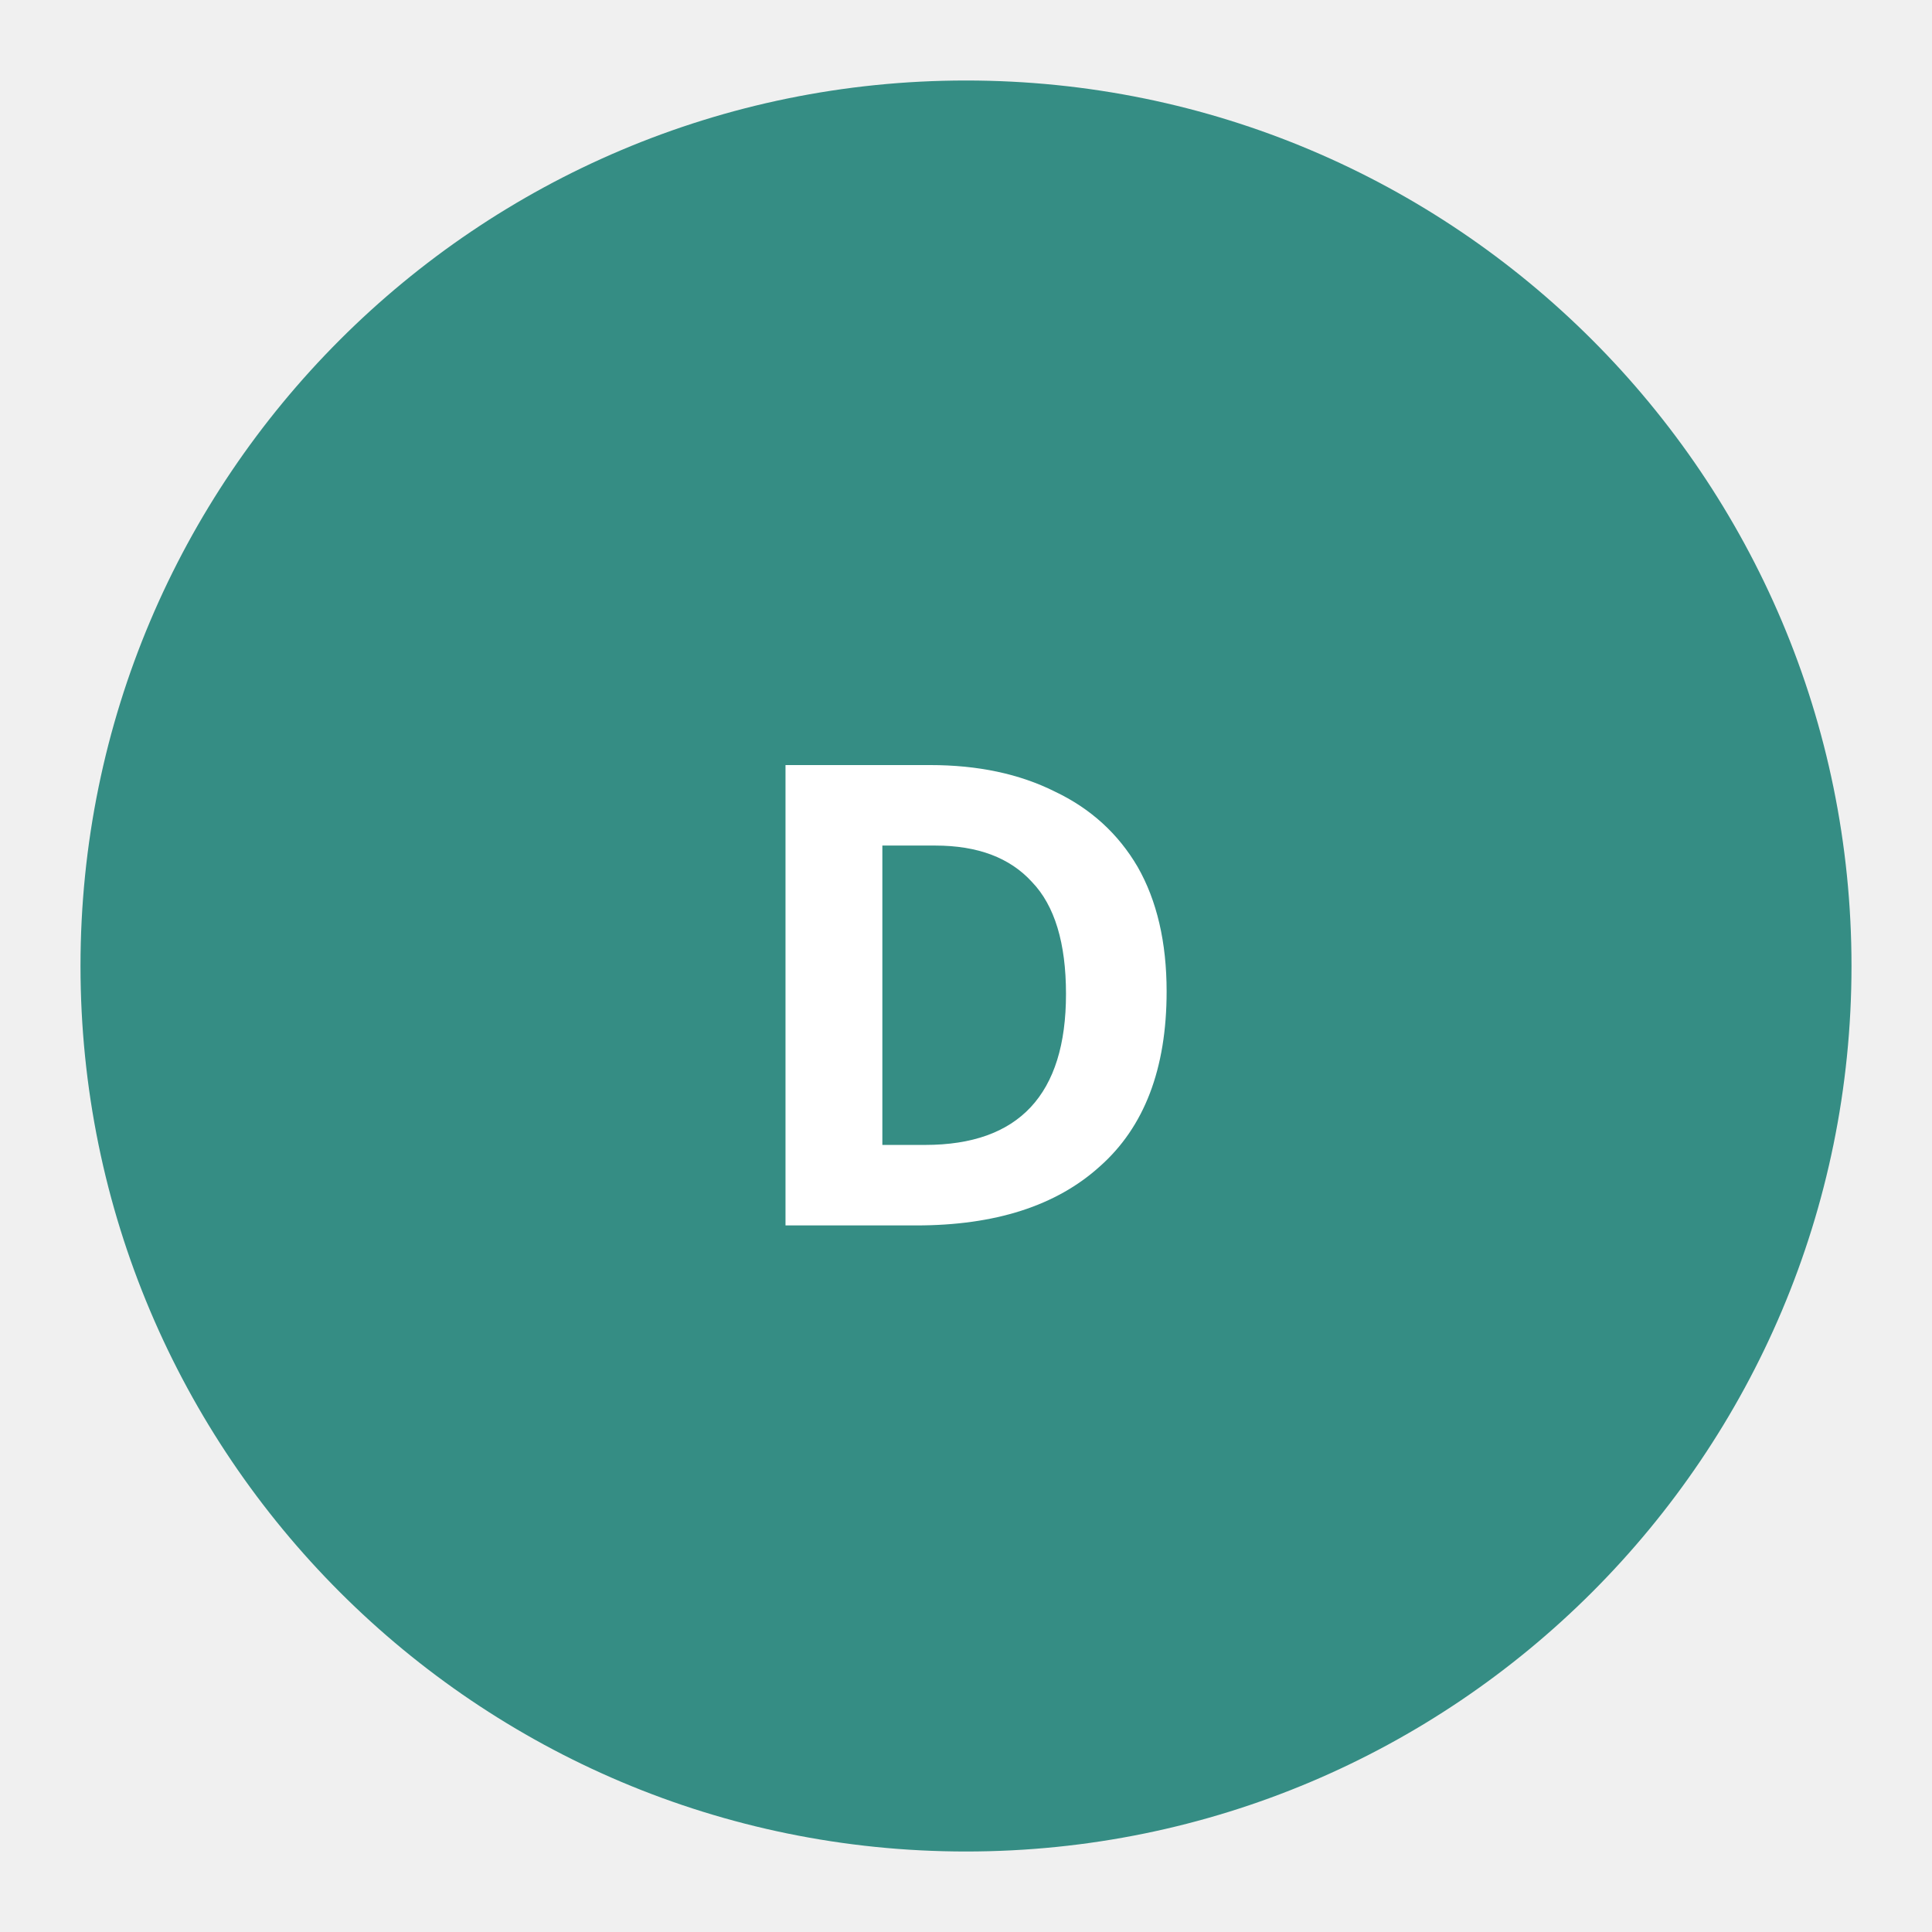
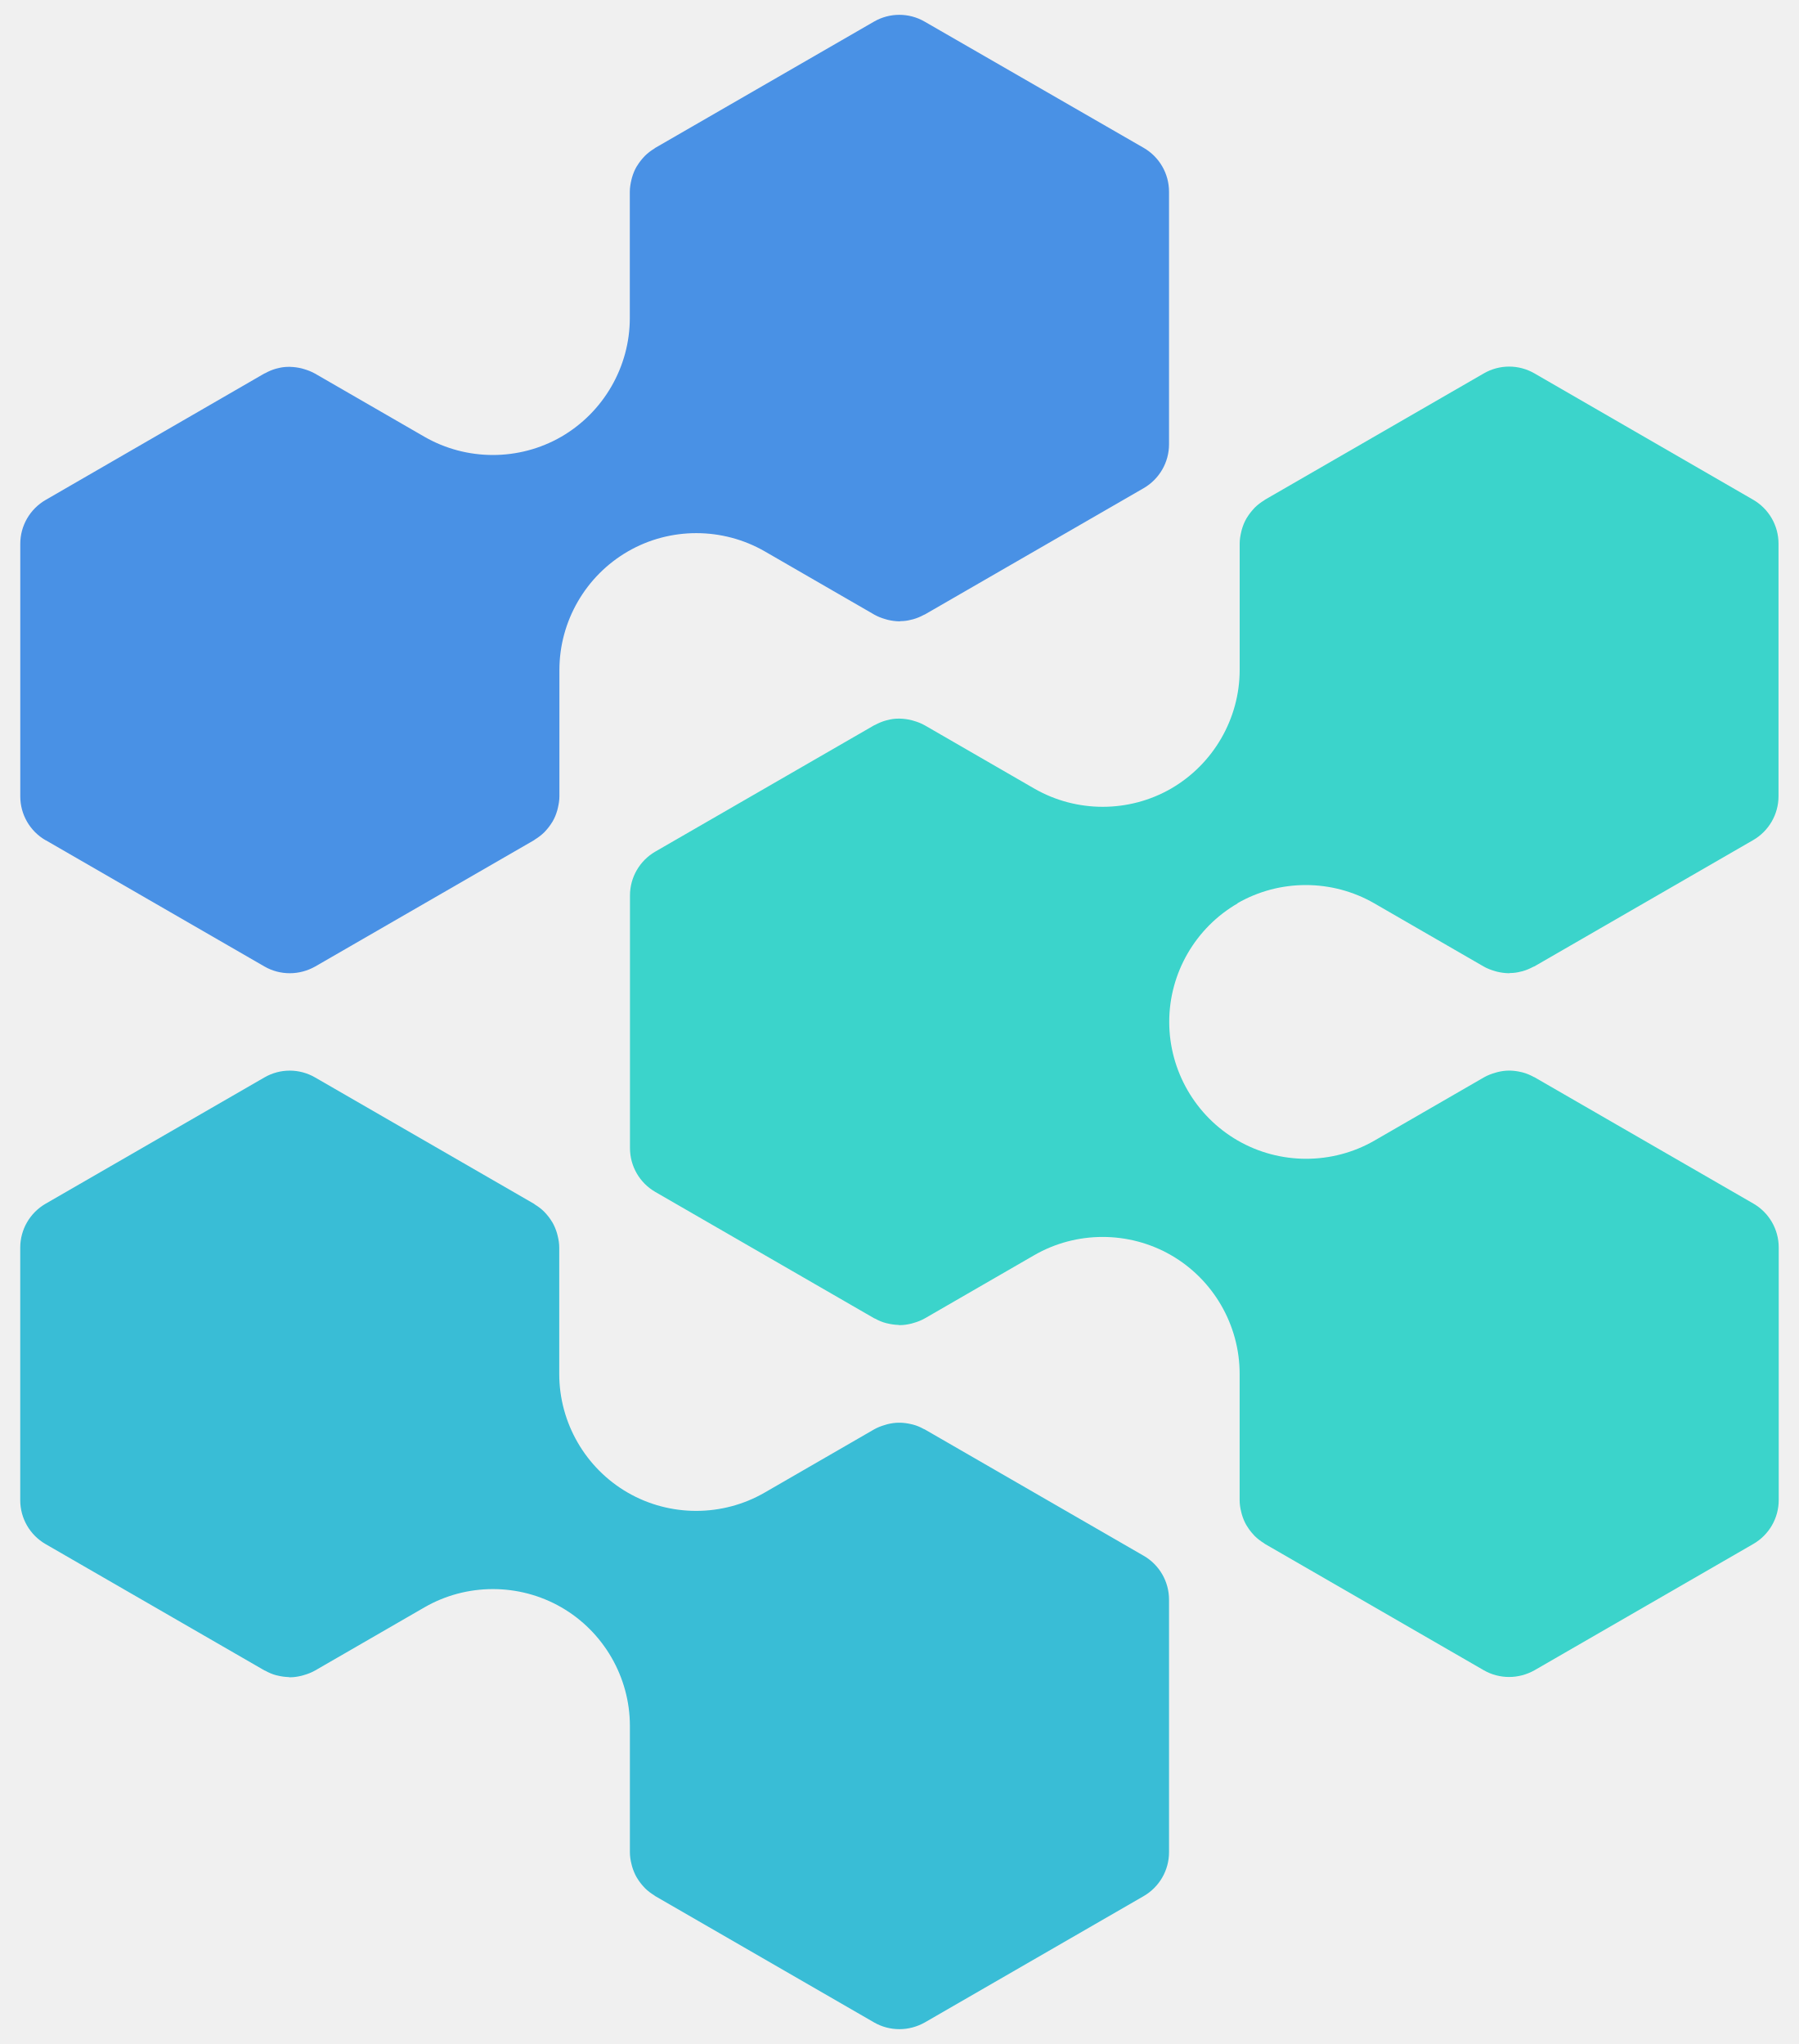
- <svg xmlns="http://www.w3.org/2000/svg" role="img" aria-label="Devin" viewBox="0 0 24 24">
-   <circle cx="12" cy="12" r="11" fill="hsl(174 45% 38%)" />
-   <text x="12" y="12.4" fill="white" font-family="ui-sans-serif,system-ui,sans-serif" font-size="8" font-weight="700" text-anchor="middle" dominant-baseline="middle">D</text>
+ <svg xmlns="http://www.w3.org/2000/svg" viewBox="0 0 44 50" fill="none">
+   <path d="M1.117,20.553l5.351,3.089c0.192,0.111,0.406,0.165,0.621,0.165c0.214,0,0.429-0.057,0.621-0.165l5.351-3.089 c0,0,0.015-0.012,0.022-0.017c0.081-0.049,0.158-0.108,0.227-0.175c0.01-0.01,0.02-0.022,0.03-0.032 c0.059-0.064,0.113-0.133,0.158-0.207c0.007-0.012,0.017-0.022,0.022-0.035c0.047-0.081,0.081-0.167,0.108-0.259 c0.005-0.02,0.01-0.039,0.015-0.059c0.022-0.094,0.039-0.19,0.039-0.291v-3.089c0-1.192,0.643-2.303,1.675-2.9s2.316-0.596,3.35,0 l2.675,1.545c0.086,0.049,0.177,0.084,0.271,0.111c0.02,0.005,0.04,0.012,0.059,0.017c0.091,0.022,0.185,0.035,0.278,0.037 c0.005,0,0.01,0,0.012,0c0.01,0,0.02-0.005,0.029-0.005c0.086,0,0.173-0.012,0.256-0.035c0.015-0.003,0.03-0.005,0.044-0.01 c0.091-0.025,0.18-0.062,0.264-0.108c0.007-0.005,0.017-0.005,0.025-0.01l5.351-3.089c0.384-0.222,0.621-0.631,0.621-1.074V4.69 c0-0.443-0.236-0.852-0.621-1.074l-5.356-3.087c-0.384-0.222-0.855-0.222-1.239,0l-5.351,3.089c0,0-0.015,0.012-0.022,0.017 c-0.081,0.049-0.158,0.108-0.227,0.175c-0.01,0.01-0.02,0.022-0.03,0.032c-0.059,0.064-0.113,0.133-0.158,0.207 c-0.007,0.012-0.017,0.022-0.022,0.034c-0.047,0.081-0.081,0.168-0.108,0.259c-0.005,0.02-0.01,0.039-0.015,0.059 c-0.022,0.094-0.039,0.19-0.039,0.291v3.089c0,1.192-0.643,2.303-1.675,2.902c-1.032,0.596-2.316,0.596-3.35,0L7.705,9.139 C7.618,9.09,7.527,9.055,7.434,9.028c-0.02-0.005-0.039-0.012-0.059-0.017C7.283,8.989,7.19,8.977,7.096,8.974 c-0.015,0-0.027,0-0.042,0c-0.089,0-0.175,0.012-0.259,0.034c-0.015,0.002-0.027,0.005-0.042,0.01 C6.663,9.043,6.574,9.08,6.49,9.127c-0.007,0.005-0.017,0.005-0.025,0.01l-5.348,3.092c-0.384,0.222-0.621,0.631-0.621,1.074v6.178 c0,0.444,0.236,0.852,0.621,1.074V20.553z" fill="#4991E5" />
+   <path d="M30.262,22.097c1.032-0.596,2.316-0.596,3.35,0l2.675,1.545c0.086,0.049,0.177,0.084,0.271,0.111 c0.02,0.005,0.039,0.012,0.059,0.017c0.091,0.022,0.185,0.034,0.278,0.037c0.005,0,0.01,0,0.012,0c0.01,0,0.02-0.003,0.029-0.005 c0.086,0,0.173-0.012,0.256-0.034c0.015-0.003,0.03-0.005,0.044-0.01c0.091-0.025,0.177-0.062,0.264-0.108 c0.007-0.005,0.017-0.005,0.027-0.01l5.351-3.089c0.384-0.222,0.621-0.631,0.621-1.074v-6.179c0-0.443-0.237-0.852-0.621-1.074 L37.53,9.134c-0.384-0.222-0.855-0.222-1.239,0l-5.351,3.089c0,0-0.015,0.012-0.022,0.017c-0.081,0.049-0.158,0.108-0.227,0.175 c-0.01,0.01-0.02,0.022-0.029,0.032c-0.059,0.064-0.113,0.133-0.158,0.207c-0.007,0.012-0.017,0.022-0.022,0.035 c-0.047,0.081-0.081,0.168-0.108,0.259c-0.005,0.02-0.01,0.039-0.015,0.059c-0.022,0.094-0.039,0.19-0.039,0.291v3.089 c0,1.192-0.643,2.303-1.675,2.902c-1.032,0.596-2.316,0.596-3.35,0l-2.675-1.545c-0.086-0.049-0.177-0.084-0.271-0.111 c-0.02-0.005-0.039-0.012-0.059-0.017c-0.091-0.022-0.185-0.035-0.278-0.037c-0.015,0-0.027,0-0.042,0 c-0.089,0-0.175,0.012-0.259,0.035c-0.015,0.003-0.027,0.005-0.042,0.01c-0.091,0.025-0.18,0.062-0.264,0.108 c-0.007,0.005-0.017,0.005-0.025,0.01l-5.351,3.089c-0.384,0.222-0.621,0.631-0.621,1.074v6.179c0,0.443,0.236,0.852,0.621,1.074 l5.351,3.089c0,0,0.017,0.005,0.025,0.01c0.084,0.047,0.173,0.084,0.264,0.108c0.015,0.005,0.03,0.005,0.044,0.01 c0.084,0.02,0.17,0.032,0.256,0.035c0.01,0,0.02,0.005,0.03,0.005c0.005,0,0.01,0,0.012,0c0.094,0,0.185-0.015,0.278-0.037 c0.02-0.005,0.039-0.01,0.059-0.017c0.094-0.027,0.185-0.062,0.271-0.111l2.675-1.545c1.032-0.596,2.316-0.596,3.35,0 c1.032,0.596,1.675,1.707,1.675,2.9v3.089c0,0.101,0.015,0.197,0.039,0.291c0.005,0.02,0.01,0.039,0.015,0.059 c0.027,0.091,0.061,0.177,0.108,0.259c0.007,0.012,0.015,0.022,0.022,0.034c0.044,0.074,0.099,0.143,0.158,0.207 c0.01,0.01,0.02,0.022,0.029,0.032c0.067,0.066,0.143,0.123,0.227,0.175c0.007,0.005,0.012,0.012,0.022,0.017l5.351,3.089 c0.192,0.111,0.407,0.165,0.621,0.165c0.214,0,0.429-0.057,0.621-0.165l5.351-3.089c0.384-0.222,0.621-0.631,0.621-1.074v-6.179 c0-0.443-0.236-0.852-0.621-1.074l-5.351-3.089c0,0-0.017-0.005-0.025-0.01c-0.084-0.047-0.173-0.084-0.264-0.108 c-0.015-0.005-0.027-0.005-0.042-0.01c-0.086-0.02-0.172-0.032-0.261-0.035c-0.012,0-0.027,0-0.039,0 c-0.094,0-0.187,0.015-0.278,0.037c-0.02,0.005-0.037,0.01-0.057,0.017c-0.094,0.027-0.185,0.062-0.271,0.111l-2.675,1.545 c-1.032,0.596-2.316,0.596-3.348,0c-1.032-0.596-1.675-1.707-1.675-2.902c0-1.195,0.643-2.303,1.675-2.9H30.262z" fill="#3BD4CB" />
+   <path d="M27.967,38.054l-5.351-3.089c0,0-0.017-0.005-0.025-0.01c-0.084-0.047-0.172-0.084-0.264-0.108 c-0.015-0.005-0.03-0.005-0.044-0.01c-0.086-0.02-0.172-0.032-0.259-0.035c-0.015,0-0.027,0-0.042,0 c-0.094,0-0.187,0.015-0.278,0.037c-0.02,0.005-0.037,0.01-0.057,0.017c-0.094,0.027-0.185,0.062-0.271,0.111l-2.675,1.545 c-1.032,0.596-2.316,0.596-3.348,0c-1.032-0.596-1.675-1.707-1.675-2.902V30.52c0-0.101-0.015-0.197-0.039-0.291 c-0.005-0.02-0.01-0.039-0.015-0.059c-0.027-0.091-0.062-0.177-0.108-0.259c-0.007-0.012-0.015-0.022-0.022-0.035 c-0.044-0.074-0.099-0.143-0.158-0.207c-0.01-0.01-0.02-0.022-0.03-0.032c-0.066-0.066-0.143-0.123-0.227-0.175 c-0.007-0.005-0.012-0.012-0.022-0.017l-5.351-3.089c-0.384-0.222-0.855-0.222-1.239,0l-5.351,3.089 c-0.384,0.222-0.621,0.631-0.621,1.074v6.179c0,0.443,0.236,0.852,0.621,1.074l5.351,3.089c0,0,0.017,0.007,0.025,0.01 c0.084,0.047,0.17,0.084,0.261,0.108c0.015,0.005,0.03,0.007,0.044,0.01c0.084,0.02,0.17,0.032,0.256,0.035 c0.01,0,0.02,0.005,0.032,0.005c0.005,0,0.01,0,0.015,0c0.094,0,0.185-0.015,0.276-0.037c0.02-0.005,0.039-0.01,0.059-0.017 c0.094-0.027,0.185-0.062,0.271-0.111l2.675-1.545c1.032-0.596,2.316-0.596,3.35,0c1.032,0.596,1.675,1.707,1.675,2.9v3.089 c0,0.101,0.015,0.197,0.039,0.291c0.005,0.02,0.01,0.039,0.015,0.059c0.027,0.091,0.062,0.177,0.108,0.259 c0.007,0.012,0.015,0.022,0.022,0.035c0.044,0.074,0.099,0.143,0.158,0.207c0.01,0.01,0.02,0.022,0.03,0.032 c0.067,0.067,0.143,0.123,0.227,0.175c0.007,0.005,0.012,0.012,0.022,0.017l5.351,3.089c0.192,0.111,0.406,0.165,0.621,0.165 s0.429-0.057,0.621-0.165l5.351-3.089c0.384-0.222,0.621-0.631,0.621-1.074V39.13c0-0.443-0.236-0.852-0.621-1.074L27.967,38.054z" fill="#39BDD6" />
</svg>
